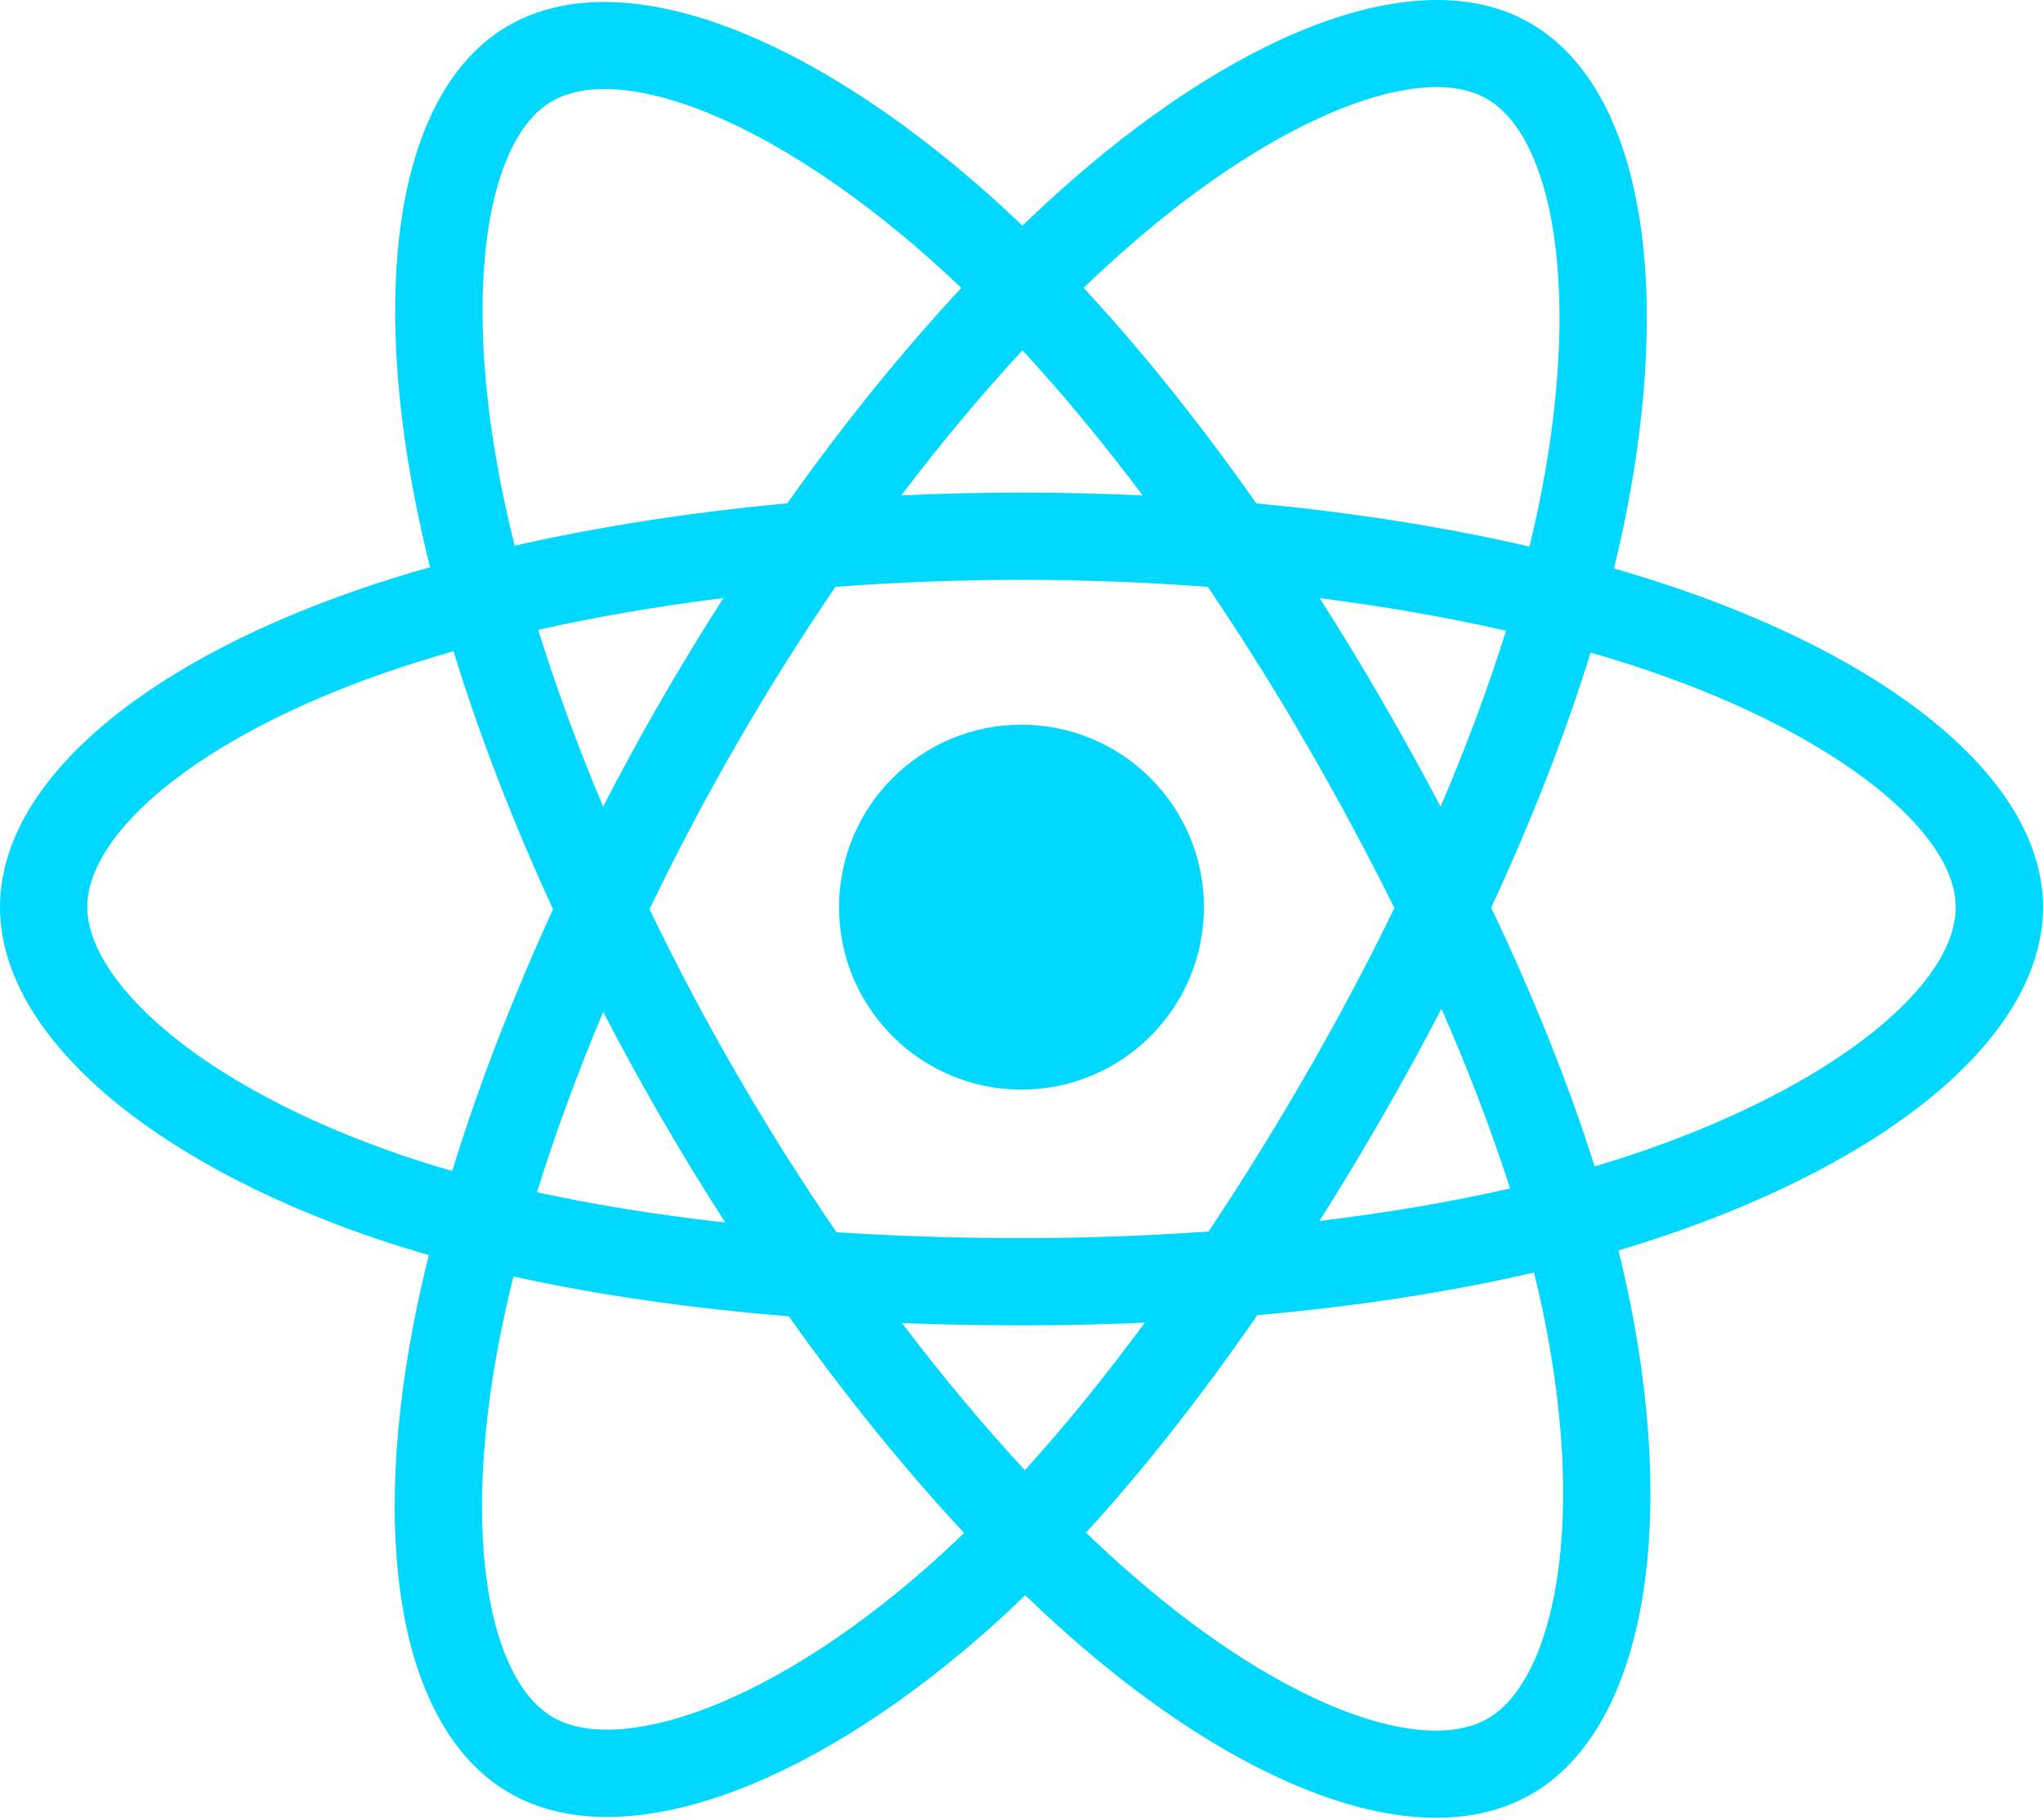
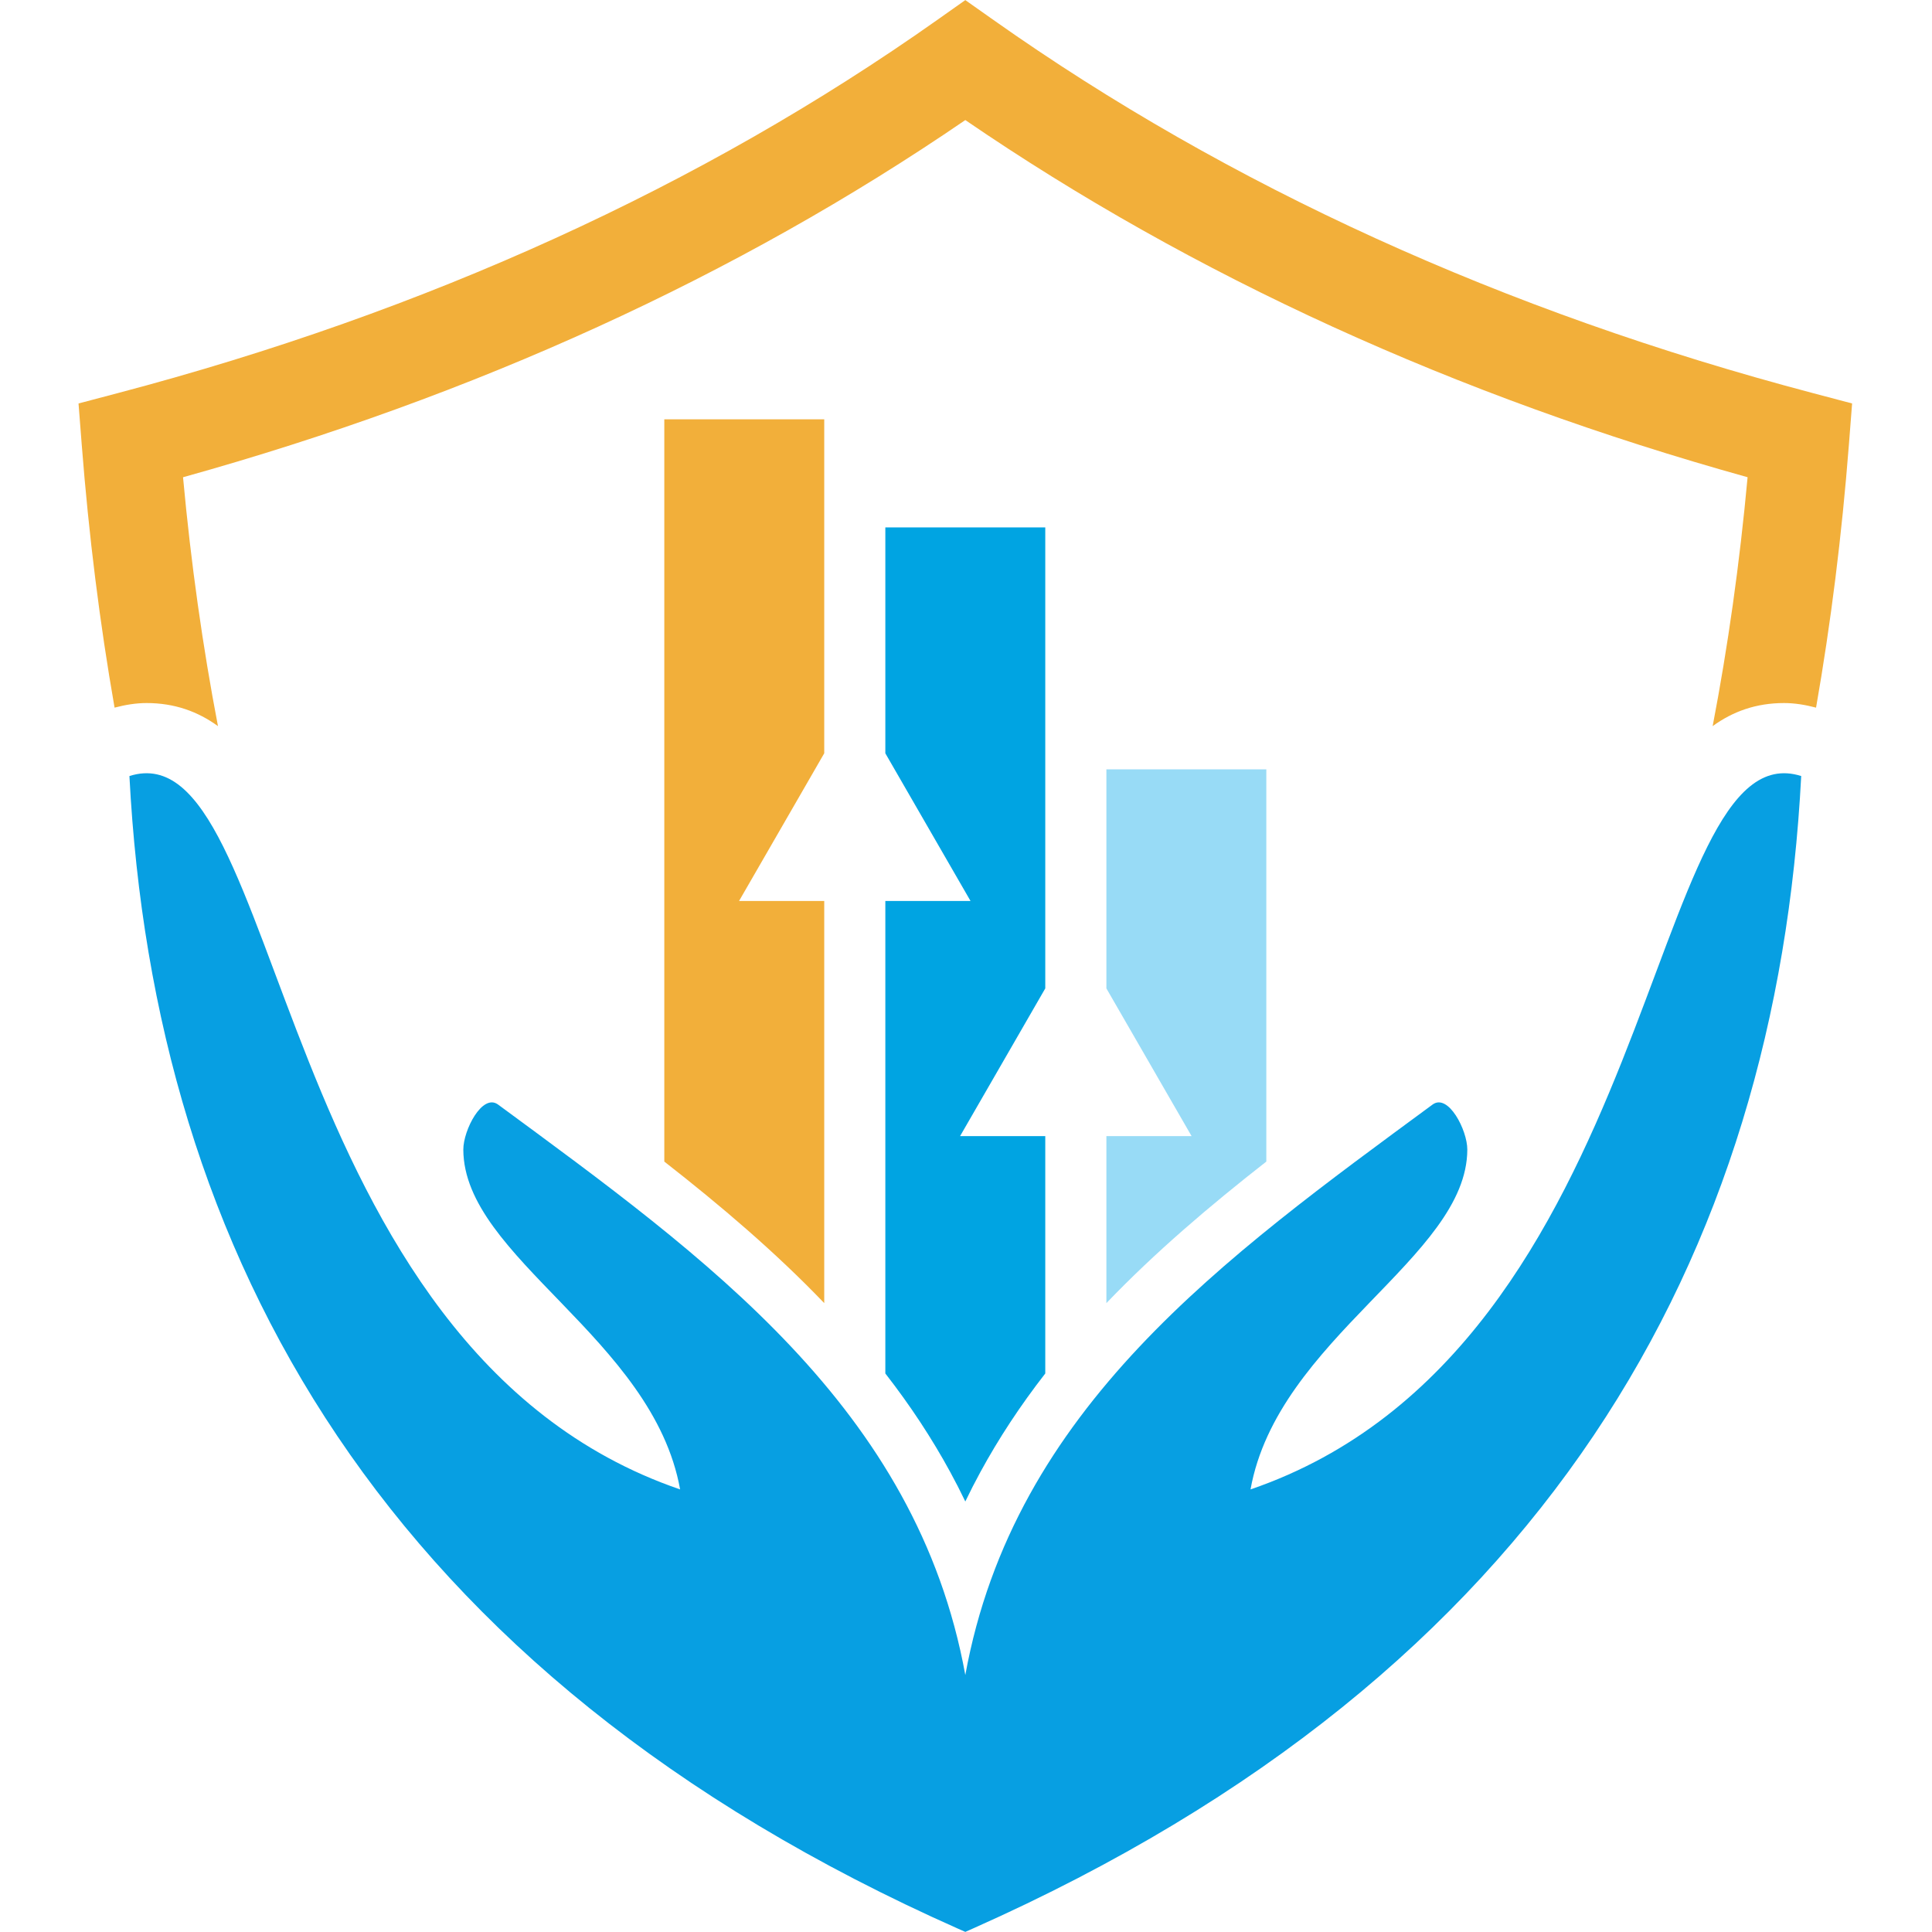
- <svg xmlns="http://www.w3.org/2000/svg" aria-hidden="true" role="img" class="iconify iconify--logos" width="35.93" height="32" preserveAspectRatio="xMidYMid meet" viewBox="0 0 256 228">
-   <path fill="#00D8FF" d="M210.483 73.824a171.49 171.49 0 0 0-8.24-2.597c.465-1.9.893-3.777 1.273-5.621c6.238-30.281 2.16-54.676-11.769-62.708c-13.355-7.7-35.196.329-57.254 19.526a171.23 171.23 0 0 0-6.375 5.848a155.866 155.866 0 0 0-4.241-3.917C100.759 3.829 77.587-4.822 63.673 3.233C50.33 10.957 46.379 33.89 51.995 62.588a170.974 170.974 0 0 0 1.892 8.48c-3.28.932-6.445 1.924-9.474 2.98C17.309 83.498 0 98.307 0 113.668c0 15.865 18.582 31.778 46.812 41.427a145.52 145.52 0 0 0 6.921 2.165a167.467 167.467 0 0 0-2.01 9.138c-5.354 28.2-1.173 50.591 12.134 58.266c13.744 7.926 36.812-.22 59.273-19.855a145.567 145.567 0 0 0 5.342-4.923a168.064 168.064 0 0 0 6.92 6.314c21.758 18.722 43.246 26.282 56.54 18.586c13.731-7.949 18.194-32.003 12.4-61.268a145.016 145.016 0 0 0-1.535-6.842c1.62-.48 3.21-.974 4.76-1.488c29.348-9.723 48.443-25.443 48.443-41.52c0-15.417-17.868-30.326-45.517-39.844Zm-6.365 70.984c-1.4.463-2.836.91-4.3 1.345c-3.24-10.257-7.612-21.163-12.963-32.432c5.106-11 9.31-21.767 12.459-31.957c2.619.758 5.16 1.557 7.61 2.4c23.69 8.156 38.14 20.213 38.14 29.504c0 9.896-15.606 22.743-40.946 31.14Zm-10.514 20.834c2.562 12.94 2.927 24.64 1.23 33.787c-1.524 8.219-4.59 13.698-8.382 15.893c-8.067 4.67-25.32-1.4-43.927-17.412a156.726 156.726 0 0 1-6.437-5.87c7.214-7.889 14.423-17.06 21.459-27.246c12.376-1.098 24.068-2.894 34.671-5.345a134.17 134.17 0 0 1 1.386 6.193ZM87.276 214.515c-7.882 2.783-14.16 2.863-17.955.675c-8.075-4.657-11.432-22.636-6.853-46.752a156.923 156.923 0 0 1 1.869-8.499c10.486 2.32 22.093 3.988 34.498 4.994c7.084 9.967 14.501 19.128 21.976 27.15a134.668 134.668 0 0 1-4.877 4.492c-9.933 8.682-19.886 14.842-28.658 17.94ZM50.35 144.747c-12.483-4.267-22.792-9.812-29.858-15.863c-6.35-5.437-9.555-10.836-9.555-15.216c0-9.322 13.897-21.212 37.076-29.293c2.813-.98 5.757-1.905 8.812-2.773c3.204 10.42 7.406 21.315 12.477 32.332c-5.137 11.18-9.399 22.249-12.634 32.792a134.718 134.718 0 0 1-6.318-1.979Zm12.378-84.26c-4.811-24.587-1.616-43.134 6.425-47.789c8.564-4.958 27.502 2.111 47.463 19.835a144.318 144.318 0 0 1 3.841 3.545c-7.438 7.987-14.787 17.08-21.808 26.988c-12.04 1.116-23.565 2.908-34.161 5.309a160.342 160.342 0 0 1-1.76-7.887Zm110.427 27.268a347.8 347.8 0 0 0-7.785-12.803c8.168 1.033 15.994 2.404 23.343 4.08c-2.206 7.072-4.956 14.465-8.193 22.045a381.151 381.151 0 0 0-7.365-13.322Zm-45.032-43.861c5.044 5.465 10.096 11.566 15.065 18.186a322.04 322.04 0 0 0-30.257-.006c4.974-6.559 10.069-12.652 15.192-18.18ZM82.802 87.83a323.167 323.167 0 0 0-7.227 13.238c-3.184-7.553-5.909-14.98-8.134-22.152c7.304-1.634 15.093-2.97 23.209-3.984a321.524 321.524 0 0 0-7.848 12.897Zm8.081 65.352c-8.385-.936-16.291-2.203-23.593-3.793c2.26-7.3 5.045-14.885 8.298-22.6a321.187 321.187 0 0 0 7.257 13.246c2.594 4.48 5.28 8.868 8.038 13.147Zm37.542 31.03c-5.184-5.592-10.354-11.779-15.403-18.433c4.902.192 9.899.29 14.978.29c5.218 0 10.376-.117 15.453-.343c-4.985 6.774-10.018 12.97-15.028 18.486Zm52.198-57.817c3.422 7.8 6.306 15.345 8.596 22.52c-7.422 1.694-15.436 3.058-23.88 4.071a382.417 382.417 0 0 0 7.859-13.026a347.403 347.403 0 0 0 7.425-13.565Zm-16.898 8.101a358.557 358.557 0 0 1-12.281 19.815a329.4 329.4 0 0 1-23.444.823c-7.967 0-15.716-.248-23.178-.732a310.202 310.202 0 0 1-12.513-19.846h.001a307.41 307.41 0 0 1-10.923-20.627a310.278 310.278 0 0 1 10.89-20.637l-.001.001a307.318 307.318 0 0 1 12.413-19.761c7.613-.576 15.42-.876 23.31-.876H128c7.926 0 15.743.303 23.354.883a329.357 329.357 0 0 1 12.335 19.695a358.489 358.489 0 0 1 11.036 20.54a329.472 329.472 0 0 1-11 20.722Zm22.56-122.124c8.572 4.944 11.906 24.881 6.52 51.026c-.344 1.668-.73 3.367-1.15 5.09c-10.622-2.452-22.155-4.275-34.23-5.408c-7.034-10.017-14.323-19.124-21.64-27.008a160.789 160.789 0 0 1 5.888-5.4c18.9-16.447 36.564-22.941 44.612-18.3ZM128 90.808c12.625 0 22.86 10.235 22.86 22.86s-10.235 22.86-22.86 22.86s-22.86-10.235-22.86-22.86s10.235-22.86 22.86-22.86Z" />
+ <svg xmlns="http://www.w3.org/2000/svg" width="500" zoomAndPan="magnify" viewBox="0 0 375 375" height="500" preserveAspectRatio="xMidYMid meet" version="1.0">
+   <defs>
+     <clipPath id="3682abdbc1">
+       <path d="M 15.234 0 L 359.484 0 L 359.484 141 L 15.234 141 Z M 15.234 0 " clip-rule="nonzero" />
+     </clipPath>
+   </defs>
+   <g clip-path="url(#3682abdbc1)">
+     <path fill="#f2af3a" d="M 22.238 137.352 C 24.309 136.805 26.387 136.461 28.449 136.461 C 33.871 136.461 38.379 138.094 42.309 140.941 C 39.348 125.508 37.07 109.418 35.527 92.633 C 92.094 76.887 143.109 53.598 187.367 23.305 C 231.625 53.594 282.641 76.883 339.207 92.629 C 337.664 109.418 335.387 125.504 332.426 140.938 C 336.352 138.09 340.863 136.461 346.285 136.461 C 348.344 136.461 350.422 136.805 352.496 137.352 C 355.359 121.008 357.496 103.977 358.875 86.246 L 359.492 78.312 L 351.805 76.281 C 291.973 60.492 238.496 36.141 192.863 3.898 L 187.367 0.02 L 181.871 3.902 C 136.238 36.145 82.762 60.496 22.93 76.285 L 15.242 78.312 L 15.859 86.246 C 17.238 103.977 19.375 121.008 22.238 137.352 Z M 22.238 137.352 " fill-opacity="1" fill-rule="nonzero" />
+   </g>
+   <path fill="#079fe2" d="M 349.613 150.629 C 319.328 141.012 322.77 261.672 242.727 289.094 C 248.012 259.746 284.734 244.062 284.805 223.145 C 284.816 219.355 281.102 212.152 278.055 214.398 C 237.719 244.094 196.805 273.273 187.367 325.121 C 177.93 273.273 137.016 244.094 96.68 214.398 C 93.629 212.152 89.918 219.355 89.93 223.145 C 90 244.062 126.723 259.746 132.008 289.094 C 51.961 261.672 55.406 141.012 25.121 150.629 C 29.934 243.551 74.328 324.797 186.039 374.395 L 187.367 374.98 C 187.367 374.98 189.047 374.234 189.047 374.234 C 300.5 324.621 344.805 243.453 349.613 150.629 Z M 349.613 150.629 " fill-opacity="1" fill-rule="nonzero" />
+   <path fill="#f2af3a" d="M 159.984 252.934 L 159.984 174.879 L 143.449 174.879 L 159.984 146.215 L 159.984 81.387 L 128.941 81.387 L 128.941 225.461 C 139.902 234.027 150.508 243.047 159.984 252.934 Z M 159.984 252.934 " fill-opacity="1" fill-rule="nonzero" />
+   <path fill="#00a4e2" d="M 187.367 291.438 C 188.289 289.516 189.262 287.617 190.285 285.738 C 193.855 279.18 198.023 272.844 202.887 266.59 L 202.887 220.516 L 186.352 220.516 L 202.887 191.848 L 202.887 102.367 L 171.844 102.367 L 171.844 146.215 L 188.379 174.879 L 171.844 174.879 L 171.844 266.59 C 176.711 272.844 180.879 279.18 184.449 285.738 C 185.473 287.617 186.445 289.516 187.367 291.438 Z M 187.367 291.438 " fill-opacity="1" fill-rule="nonzero" />
+   <path fill="#98dbf6" d="M 245.793 225.461 L 245.793 149.332 L 214.75 149.332 L 214.75 191.852 L 231.285 220.516 L 214.75 220.516 L 214.75 252.934 C 224.223 243.047 234.832 234.031 245.793 225.461 Z M 245.793 225.461 " fill-opacity="1" fill-rule="nonzero" />
</svg>
